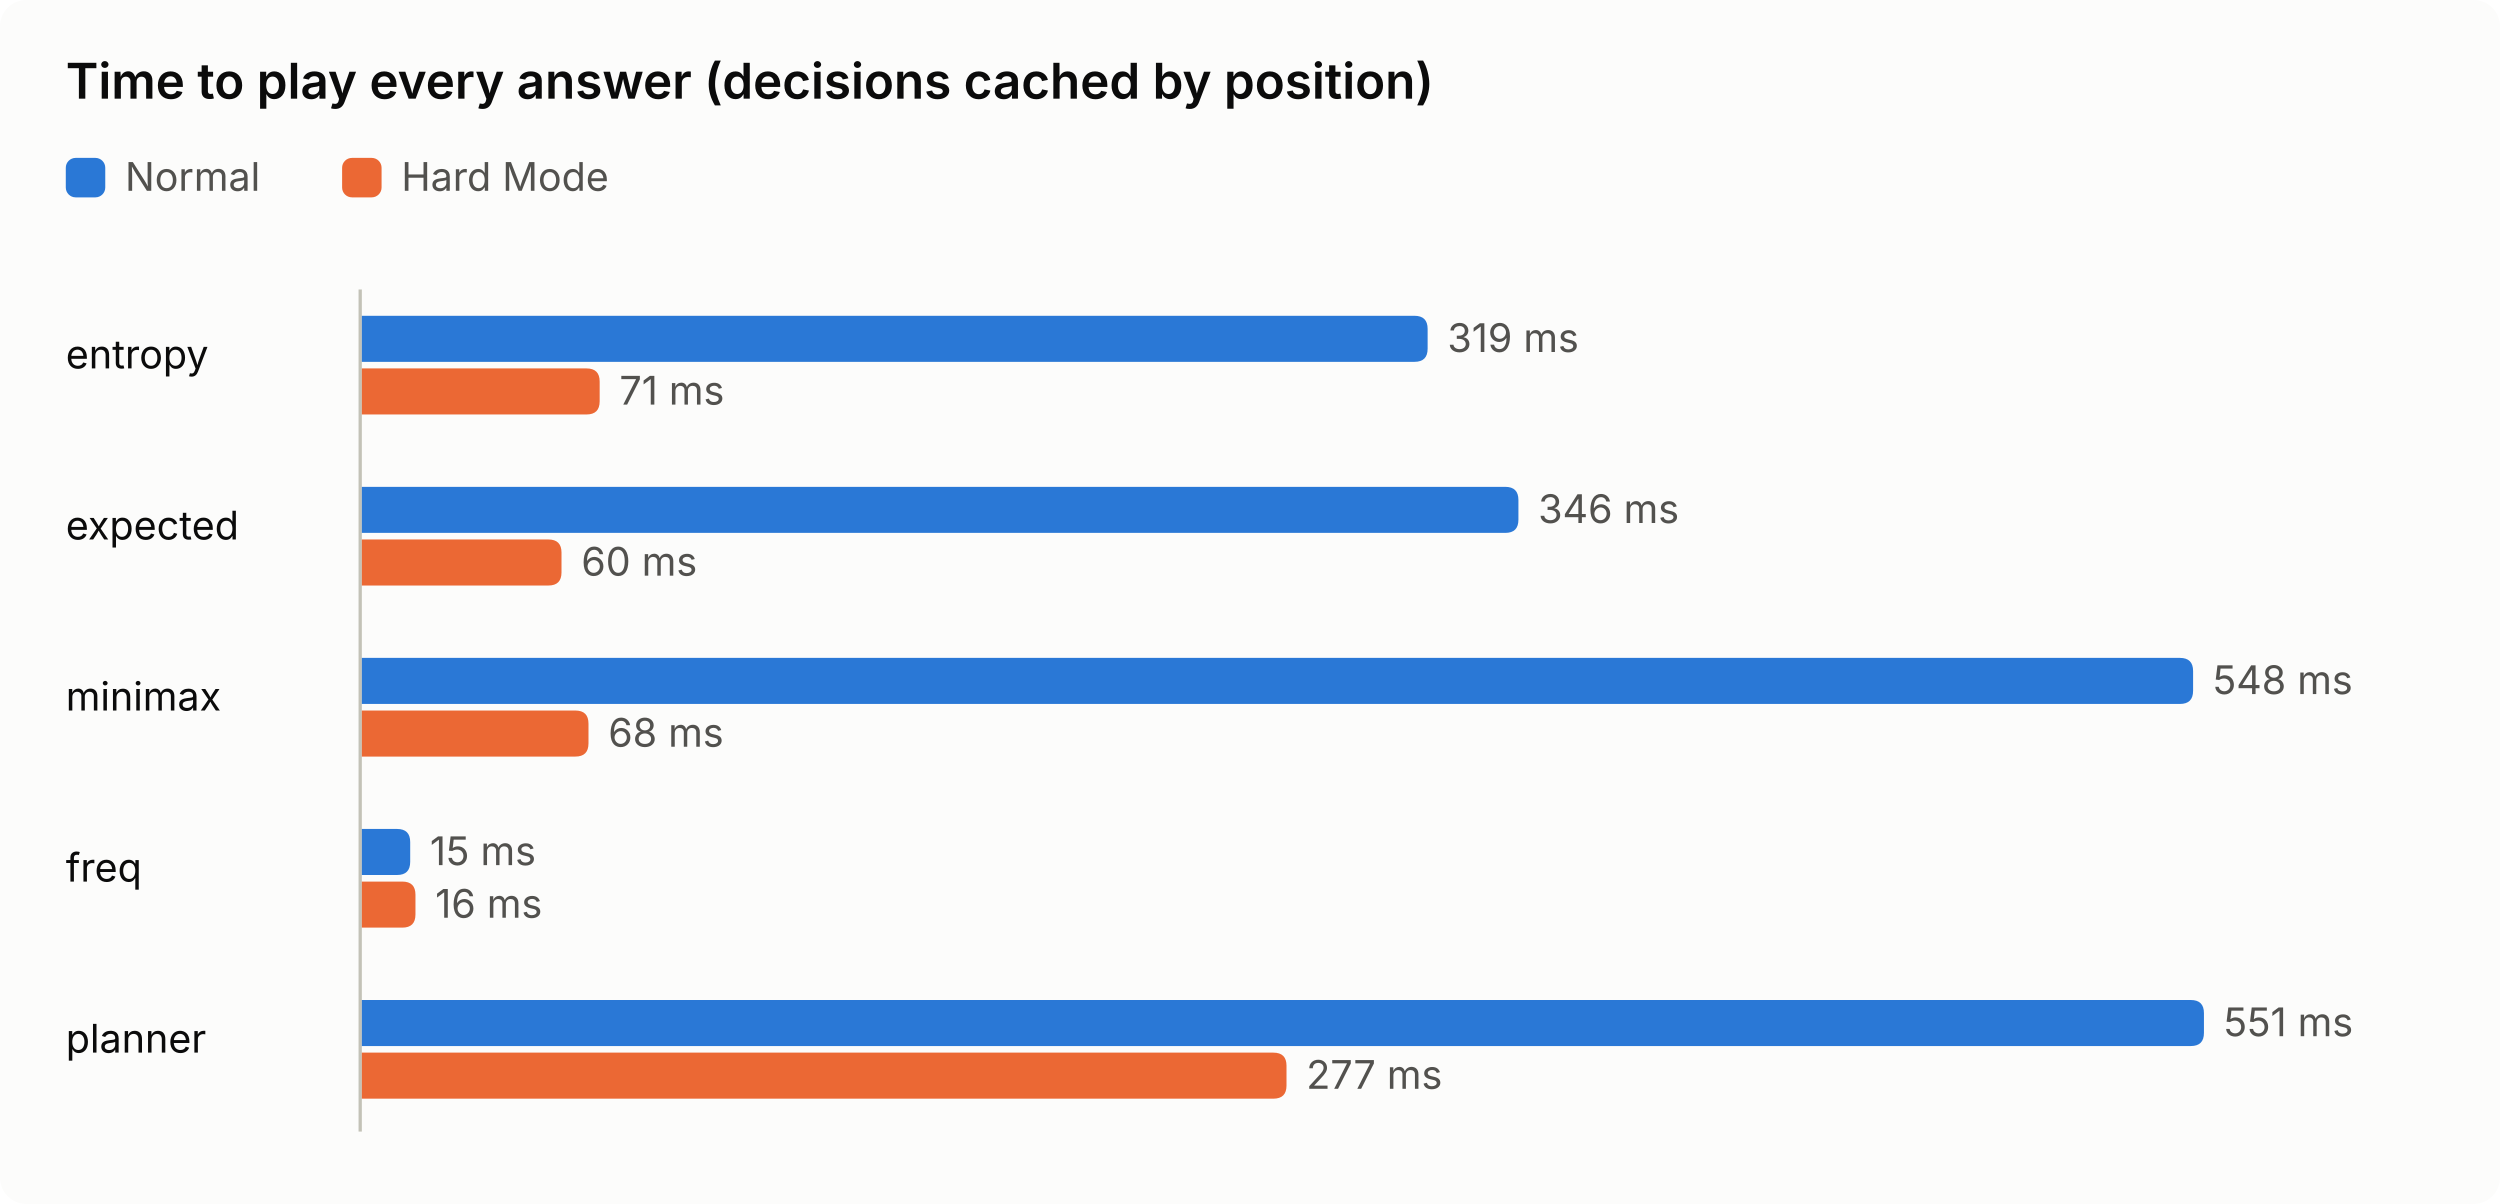
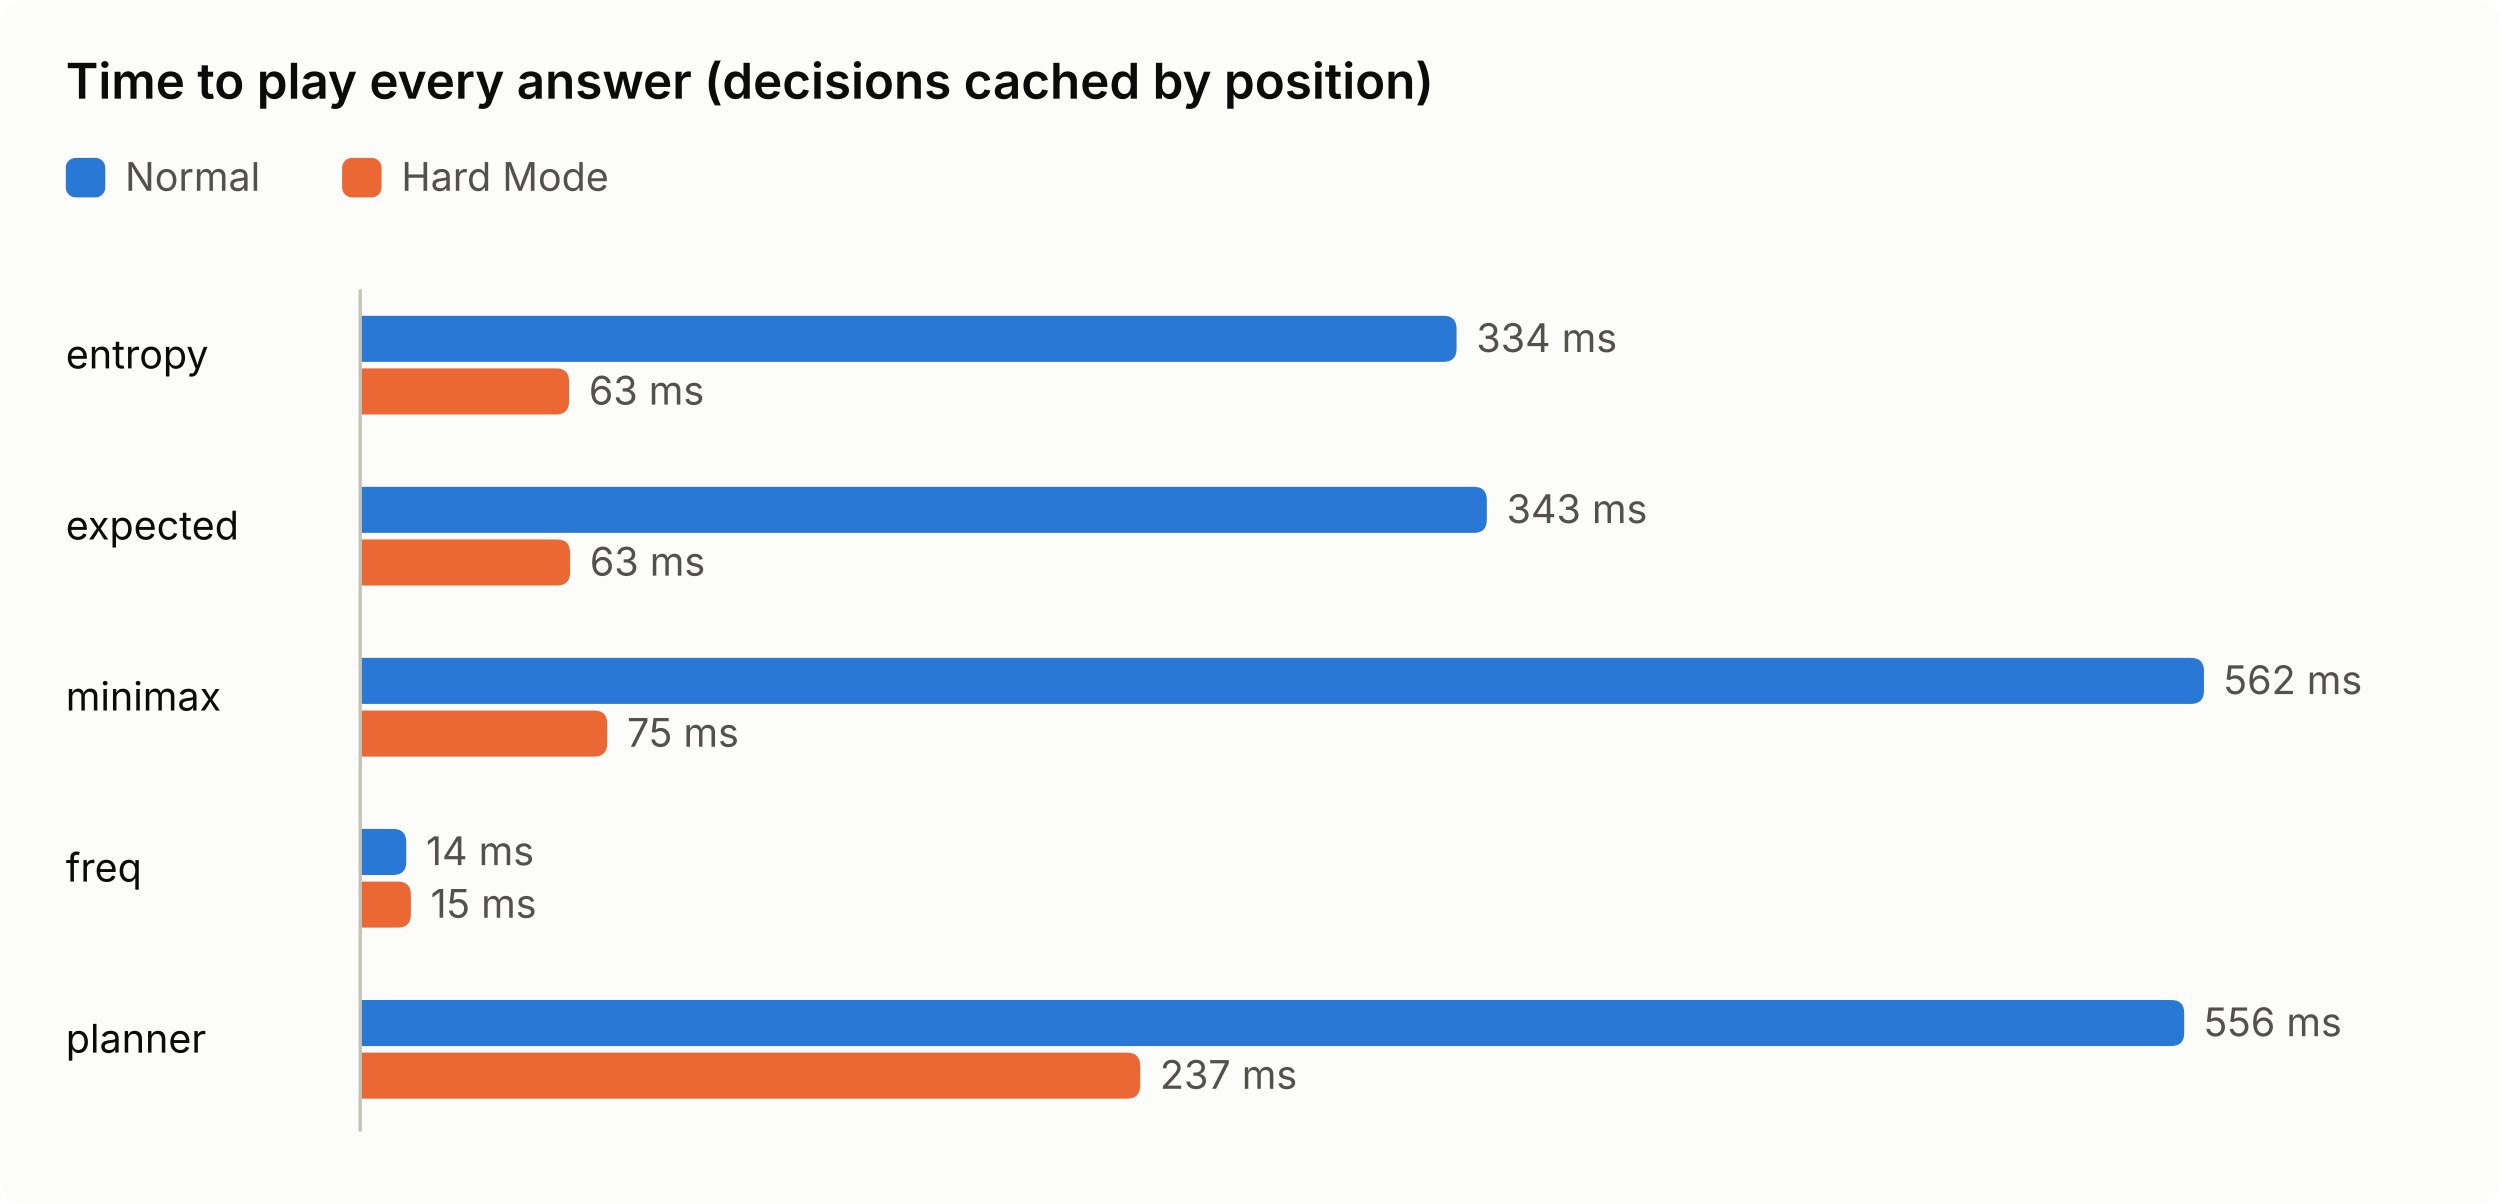
<svg xmlns="http://www.w3.org/2000/svg" viewBox="0 0 760 366" width="760" height="366" role="img" aria-labelledby="title desc">
  <style>
.surface{fill:#fcfcfb}.ink{fill:#0b0b0b}.ink2{fill:#52514e}.muted{fill:#898781}
.grid{stroke:#e1e0d9;stroke-width:1}.axis{stroke:#c3c2b7;stroke-width:1}
.s1{fill:#2a78d6}.s2{fill:#eb6834}.l1{stroke:#2a78d6}.l2{stroke:#eb6834}.ring{stroke:#fcfcfb}
text{font-family:system-ui,-apple-system,"Segoe UI",sans-serif;font-size:12px}
.title{font-size:15px;font-weight:600}.num{font-variant-numeric:tabular-nums}
@media (prefers-color-scheme:dark){
.surface{fill:#1a1a19}.ink{fill:#f0efec}.ink2{fill:#c3c2b7}.muted{fill:#898781}
.grid{stroke:#2c2c2a}.axis{stroke:#383835}
.s1{fill:#3987e5}.s2{fill:#d95926}.l1{stroke:#3987e5}.l2{stroke:#d95926}.ring{stroke:#1a1a19}}
</style>
  <rect class="surface" width="760" height="366" rx="8" />
  <text class="ink title" x="20" y="30">Time to play every answer (decisions cached by position)</text>
  <rect class="s1" x="20" y="48" width="12" height="12" rx="3" />
  <text class="ink2" x="38" y="58">Normal</text>
  <rect class="s2" x="104" y="48" width="12" height="12" rx="3" />
  <text class="ink2" x="122" y="58">Hard Mode</text>
  <line class="axis" x1="109.5" x2="109.5" y1="88" y2="344" />
  <text class="ink" x="20" y="112">entropy</text>
-   <path class="s1" d="M110.0 96.0H430.0Q434.0 96.0 434.0 100.0V106.0Q434.0 110.0 430.0 110.0H110.0Z" />
-   <text class="ink2 num" x="440.0" y="107.0">319 ms</text>
-   <path class="s2" d="M110.0 112.0H178.3Q182.3 112.0 182.3 116.0V122.0Q182.3 126.0 178.3 126.0H110.0Z" />
-   <text class="ink2 num" x="188.3" y="123.0">71 ms</text>
+   <path class="s1" d="M110.0 96.0H438.8Q442.8 96.0 442.8 100.0V106.0Q442.8 110.0 438.8 110.0H110.0Z" />
+   <text class="ink2 num" x="448.8" y="107.0">334 ms</text>
+   <path class="s2" d="M110.0 112.0H169.0Q173.0 112.0 173.0 116.0V122.0Q173.0 126.0 169.0 126.0H110.0Z" />
+   <text class="ink2 num" x="179.0" y="123.0">63 ms</text>
  <text class="ink" x="20" y="164">expected</text>
-   <path class="s1" d="M110.0 148.0H457.6Q461.6 148.0 461.6 152.0V158.0Q461.6 162.0 457.6 162.0H110.0Z" />
-   <text class="ink2 num" x="467.6" y="159.0">346 ms</text>
-   <path class="s2" d="M110.0 164.0H166.7Q170.7 164.0 170.7 168.0V174.0Q170.7 178.0 166.7 178.0H110.0Z" />
-   <text class="ink2 num" x="176.7" y="175.0">60 ms</text>
+   <path class="s1" d="M110.0 148.0H448.0Q452.0 148.0 452.0 152.0V158.0Q452.0 162.0 448.0 162.0H110.0Z" />
+   <text class="ink2 num" x="458.0" y="159.0">343 ms</text>
+   <path class="s2" d="M110.0 164.0H169.3Q173.3 164.0 173.3 168.0V174.0Q173.3 178.0 169.3 178.0H110.0Z" />
+   <text class="ink2 num" x="179.3" y="175.0">63 ms</text>
  <text class="ink" x="20" y="216">minimax</text>
-   <path class="s1" d="M110.0 200.0H662.7Q666.7 200.0 666.7 204.0V210.0Q666.7 214.0 662.7 214.0H110.0Z" />
-   <text class="ink2 num" x="672.7" y="211.0">548 ms</text>
-   <path class="s2" d="M110.0 216.0H174.9Q178.9 216.0 178.9 220.0V226.0Q178.9 230.0 174.9 230.0H110.0Z" />
-   <text class="ink2 num" x="184.9" y="227.0">68 ms</text>
+   <path class="s1" d="M110.0 200.0H666.0Q670.0 200.0 670.0 204.0V210.0Q670.0 214.0 666.0 214.0H110.0Z" />
+   <text class="ink2 num" x="676.0" y="211.0">562 ms</text>
+   <path class="s2" d="M110.0 216.0H180.6Q184.6 216.0 184.6 220.0V226.0Q184.6 230.0 180.6 230.0H110.0Z" />
+   <text class="ink2 num" x="190.6" y="227.0">75 ms</text>
  <text class="ink" x="20" y="268">freq</text>
-   <path class="s1" d="M110.0 252.0H120.7Q124.7 252.0 124.7 256.0V262.0Q124.7 266.0 120.7 266.0H110.0Z" />
-   <text class="ink2 num" x="130.7" y="263.0">15 ms</text>
-   <path class="s2" d="M110.0 268.0H122.3Q126.3 268.0 126.3 272.0V278.0Q126.3 282.0 122.3 282.0H110.0Z" />
-   <text class="ink2 num" x="132.3" y="279.0">16 ms</text>
+   <path class="s1" d="M110.0 252.0H119.5Q123.5 252.0 123.5 256.0V262.0Q123.5 266.0 119.5 266.0H110.0Z" />
+   <text class="ink2 num" x="129.5" y="263.0">14 ms</text>
+   <path class="s2" d="M110.0 268.0H120.9Q124.9 268.0 124.9 272.0V278.0Q124.9 282.0 120.9 282.0H110.0Z" />
+   <text class="ink2 num" x="130.9" y="279.0">15 ms</text>
  <text class="ink" x="20" y="320">planner</text>
-   <path class="s1" d="M110.0 304.0H666.0Q670.0 304.0 670.0 308.0V314.0Q670.0 318.0 666.0 318.0H110.0Z" />
-   <text class="ink2 num" x="676.0" y="315.0">551 ms</text>
-   <path class="s2" d="M110.0 320.0H387.1Q391.1 320.0 391.1 324.0V330.0Q391.1 334.0 387.1 334.0H110.0Z" />
-   <text class="ink2 num" x="397.1" y="331.0">277 ms</text>
+   <path class="s1" d="M110.0 304.0H660.0Q664.0 304.0 664.0 308.0V314.0Q664.0 318.0 660.0 318.0H110.0Z" />
+   <text class="ink2 num" x="670.0" y="315.0">556 ms</text>
+   <path class="s2" d="M110.0 320.0H342.6Q346.6 320.0 346.6 324.0V330.0Q346.6 334.0 342.6 334.0H110.0Z" />
+   <text class="ink2 num" x="352.6" y="331.0">237 ms</text>
</svg>
